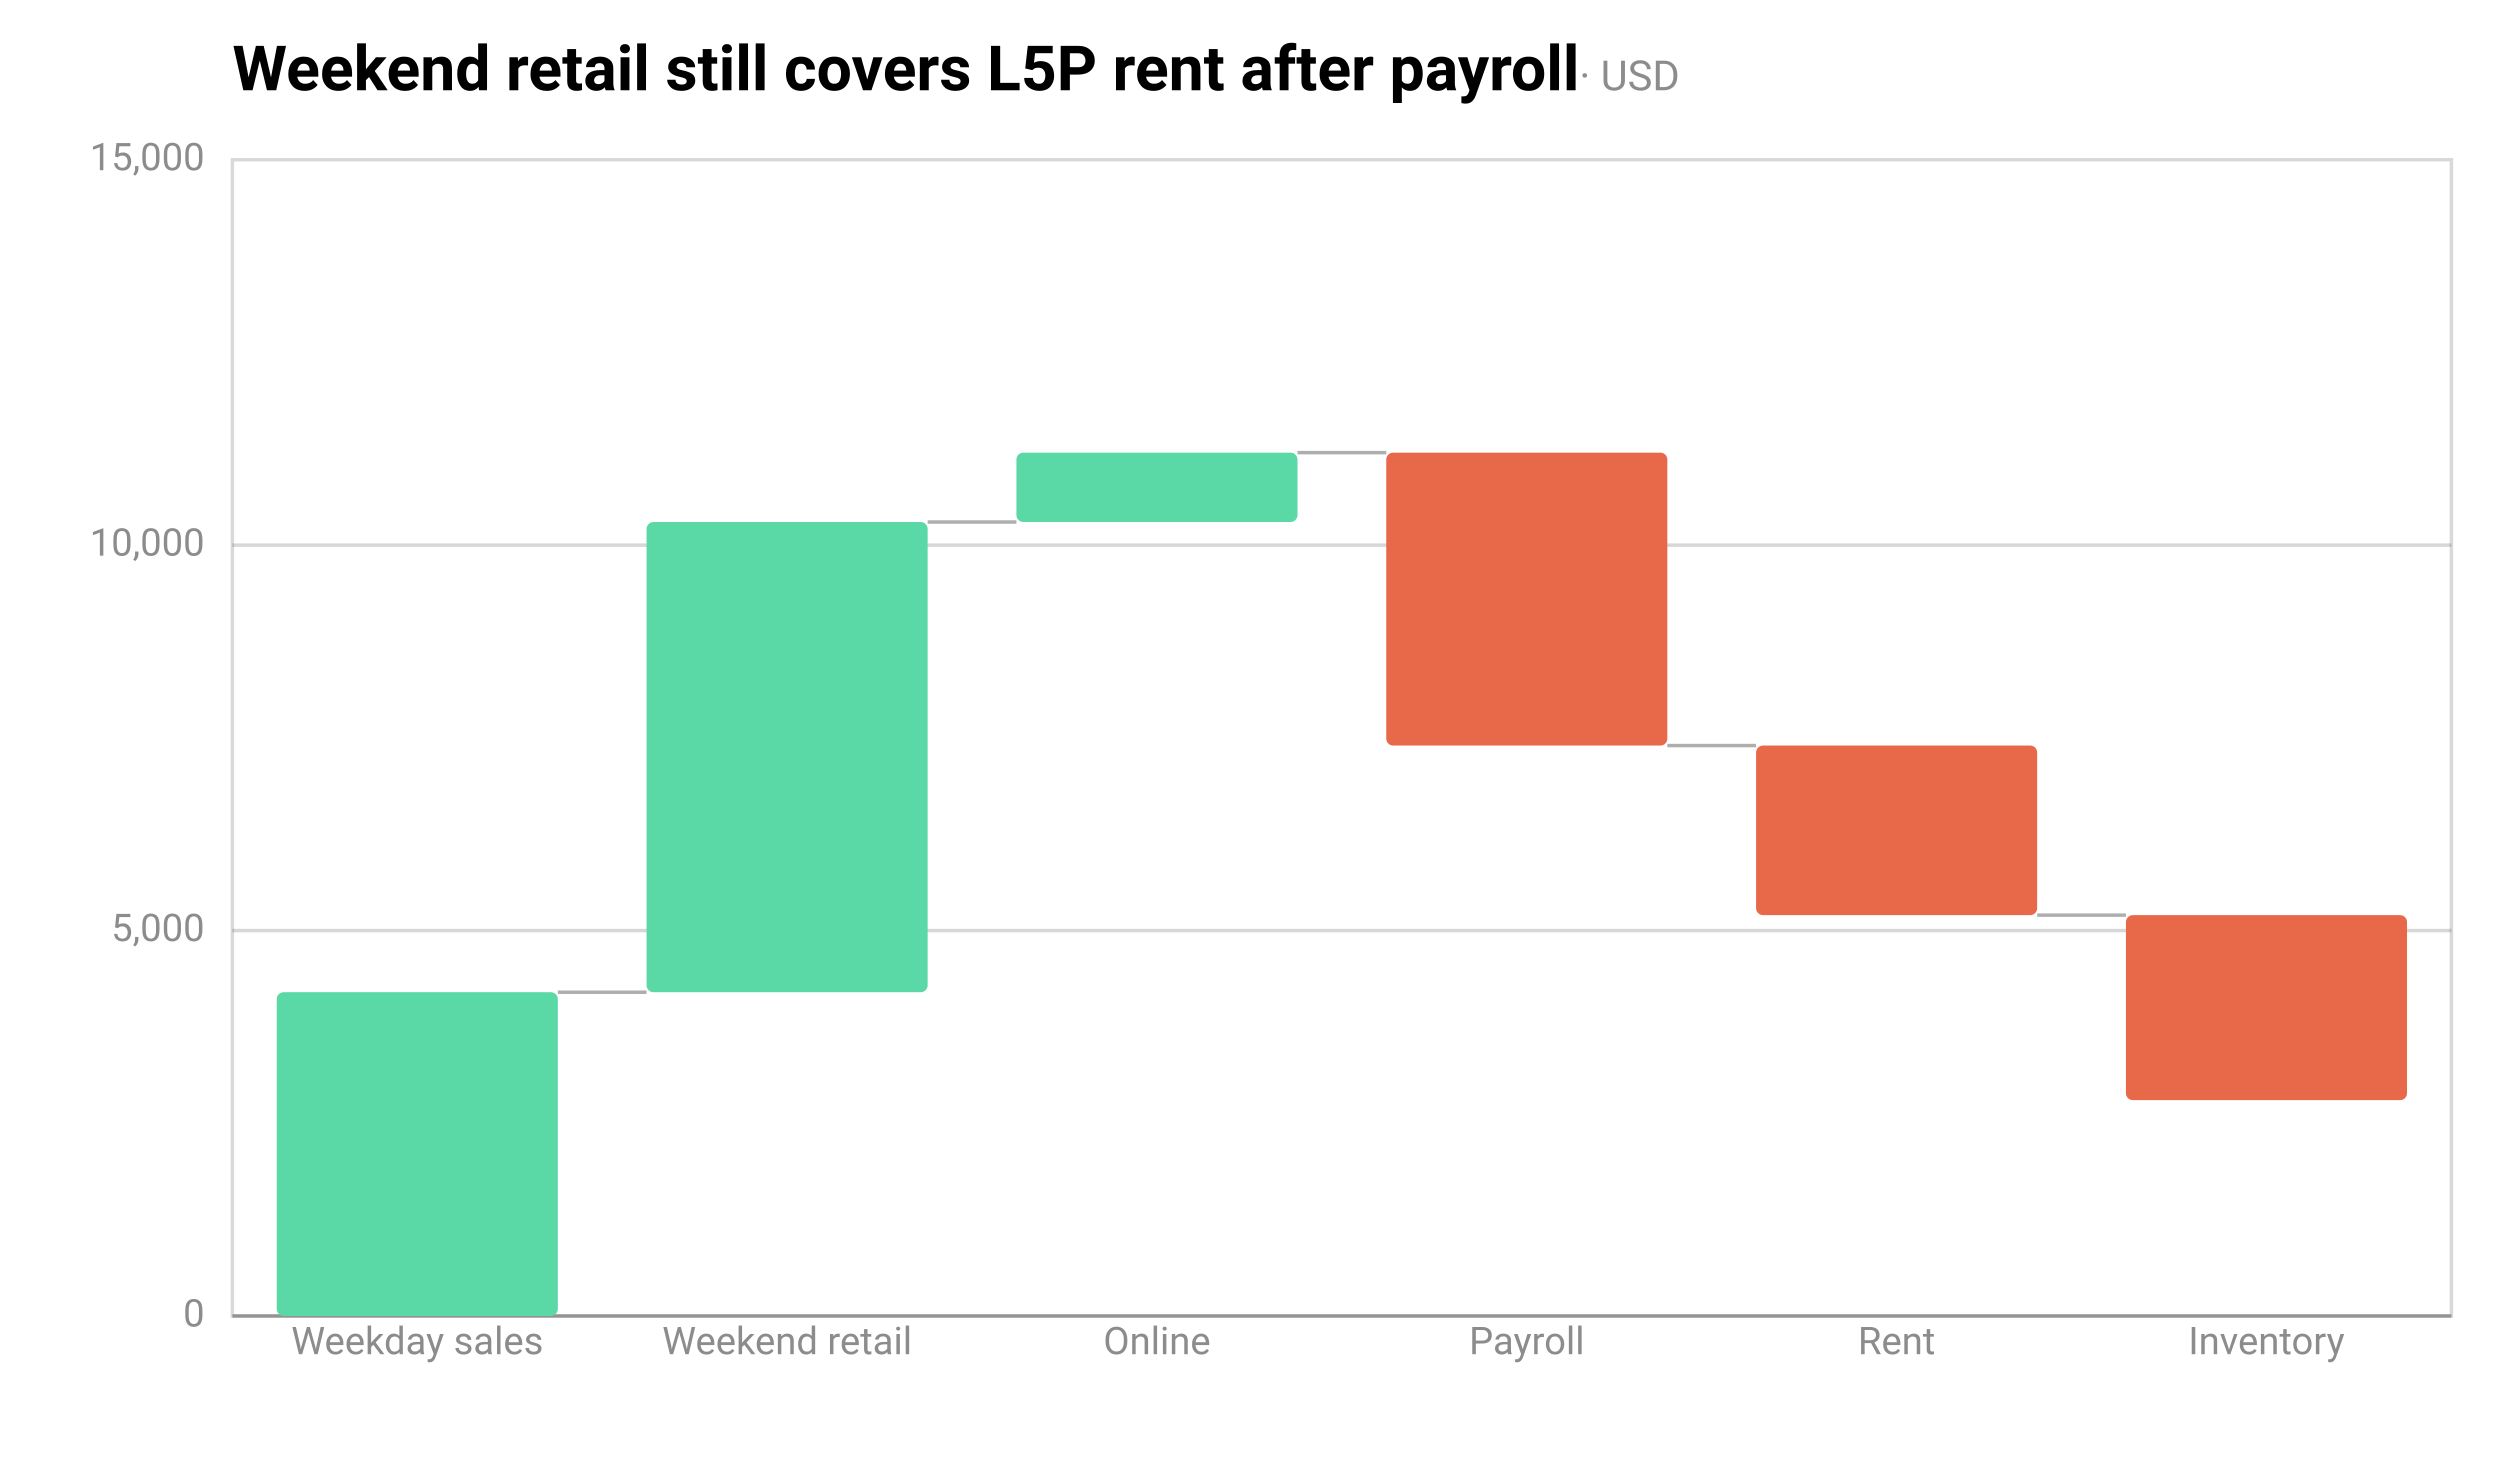
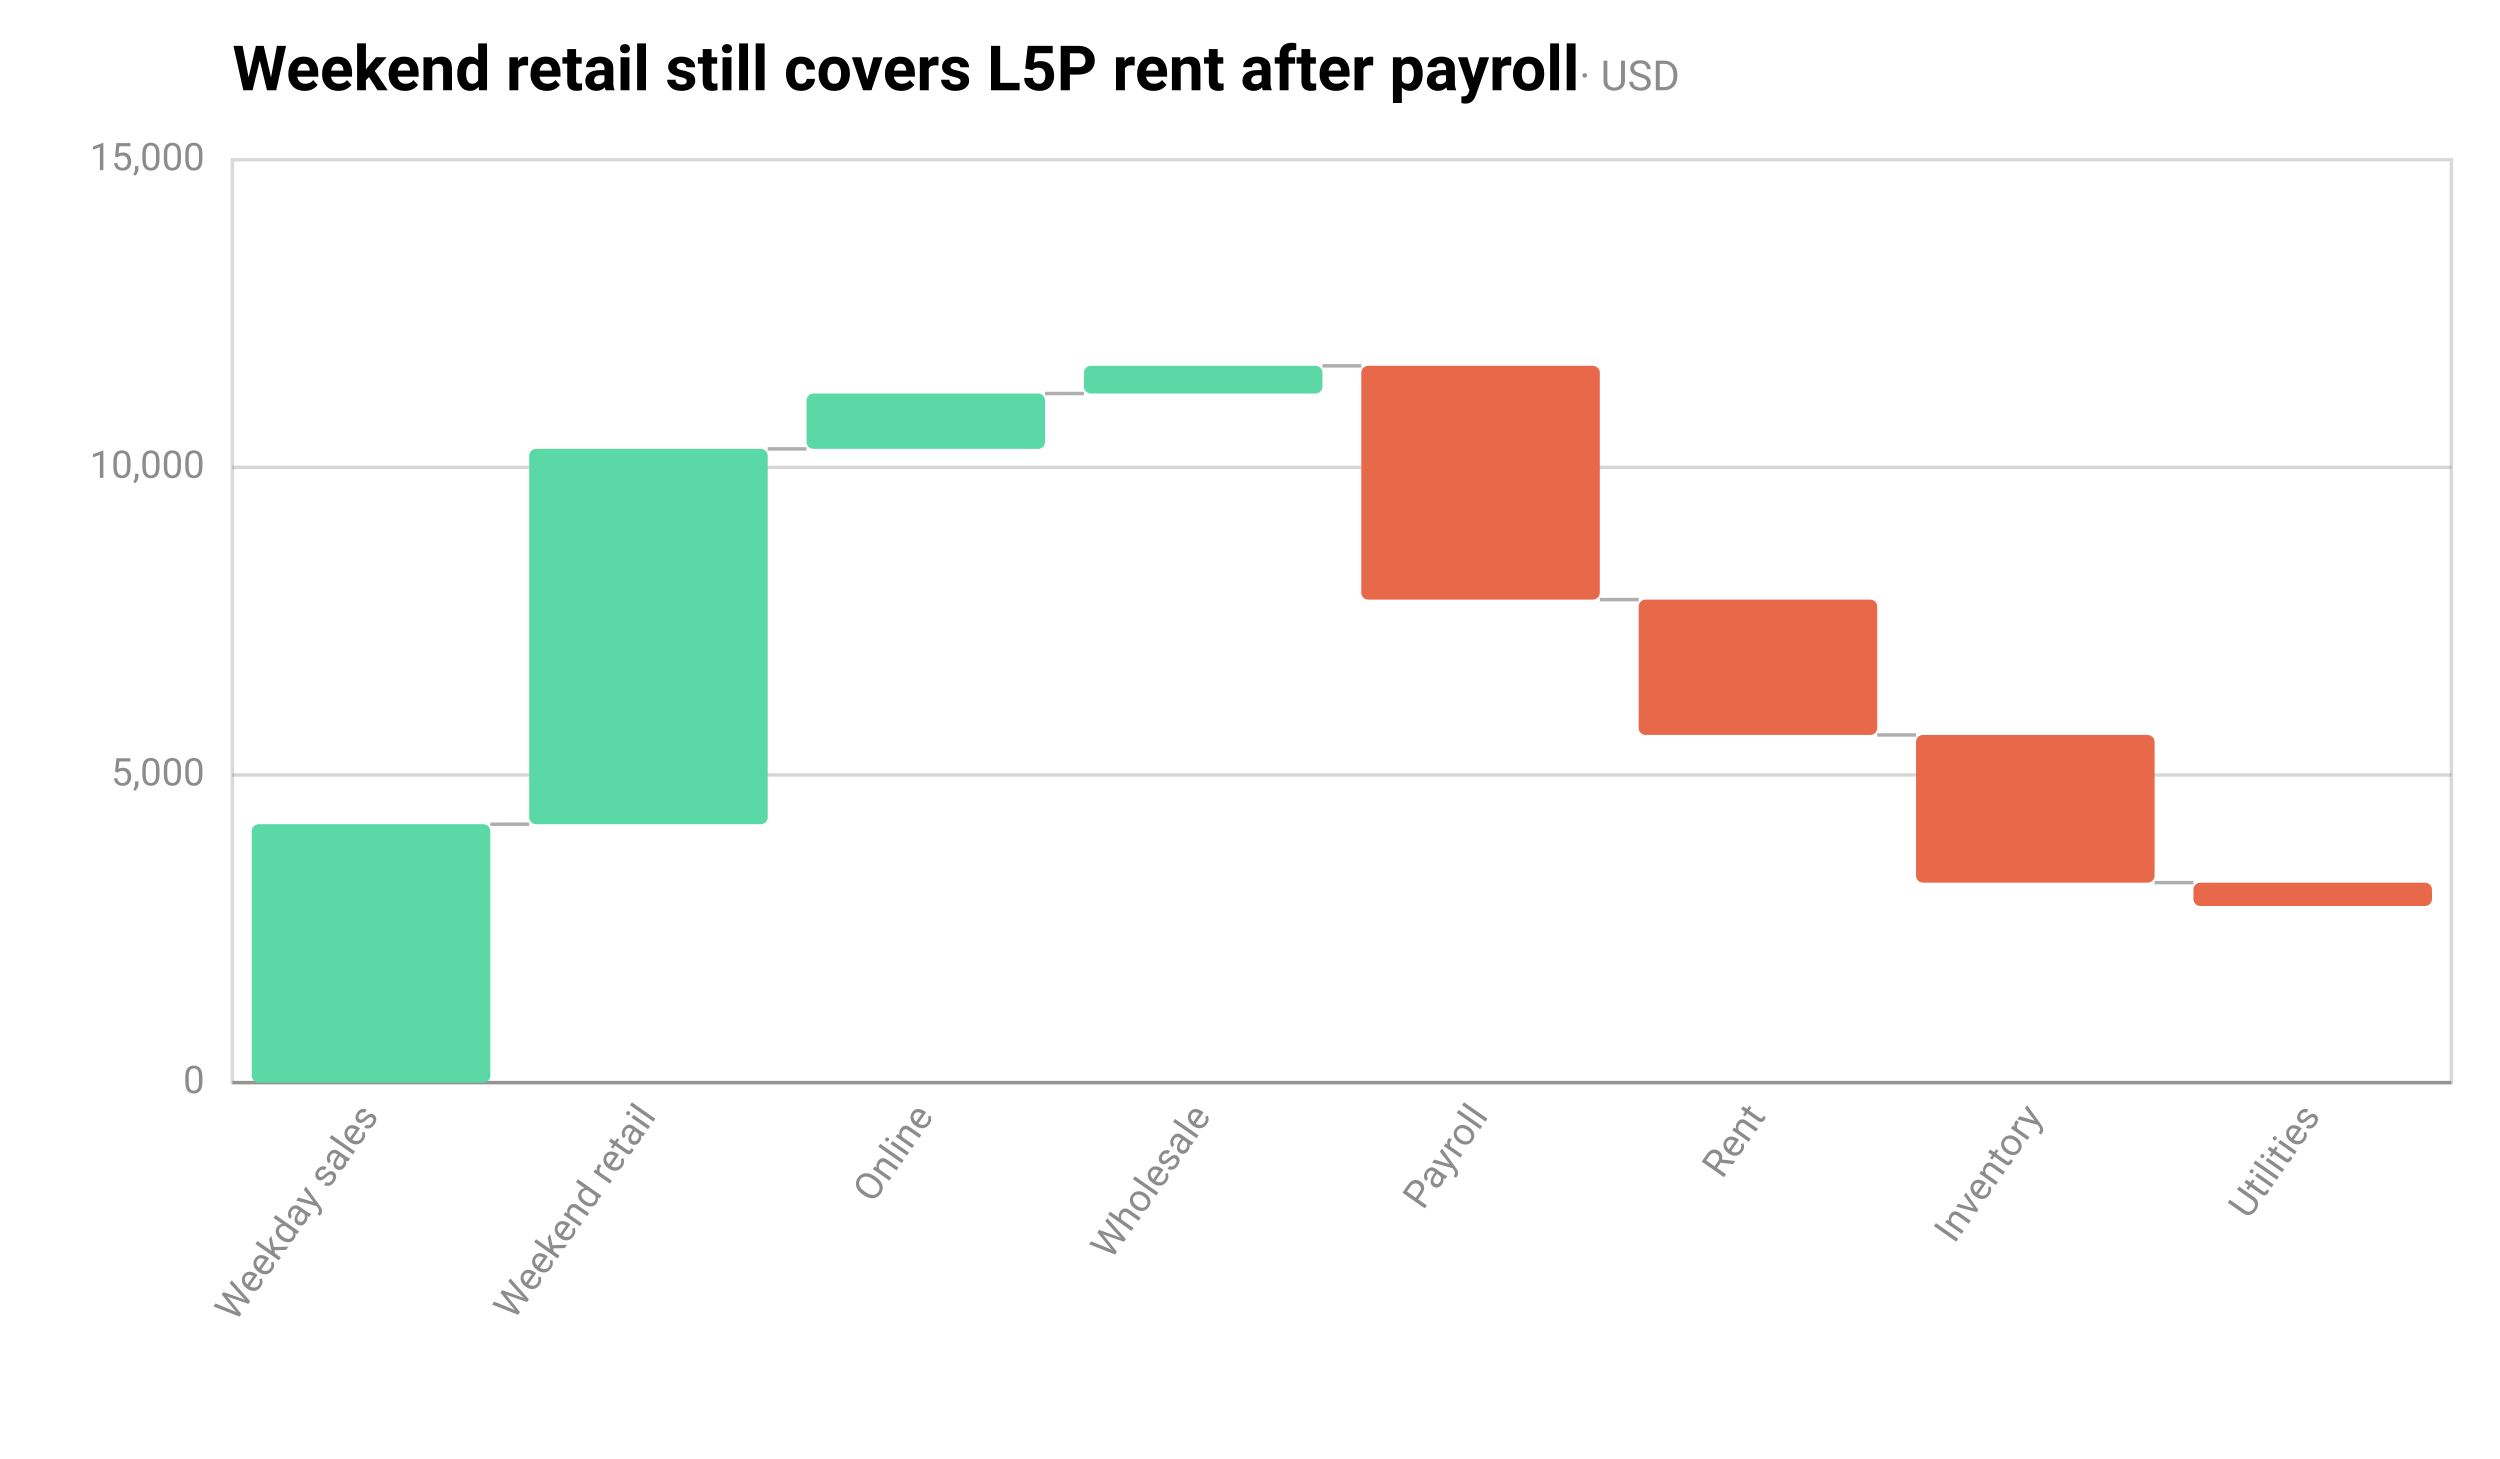
- <svg xmlns="http://www.w3.org/2000/svg" width="720" height="420" viewBox="0 0 720 420" role="img" aria-label="waterfall chart: Weekend retail still covers L5P rent after payroll (USD), 6 rows" aria-labelledby="mv-419f16cf752975ed-title" aria-describedby="mv-419f16cf752975ed-desc" data-markvis="2" data-chart-type="waterfall" data-id="mv-419f16cf752975ed" font-family="-apple-system, BlinkMacSystemFont, &quot;Segoe UI&quot;, Roboto, &quot;Helvetica Neue&quot;, Arial, sans-serif" font-size="12">
+ <svg xmlns="http://www.w3.org/2000/svg" width="720" height="420" viewBox="0 0 720 420" role="img" aria-label="waterfall chart: Weekend retail still covers L5P rent after payroll (USD), 8 rows" aria-labelledby="mv-db35afdfe14ff66f-title" aria-describedby="mv-db35afdfe14ff66f-desc" data-markvis="2" data-chart-type="waterfall" data-id="mv-db35afdfe14ff66f" font-family="-apple-system, BlinkMacSystemFont, &quot;Segoe UI&quot;, Roboto, &quot;Helvetica Neue&quot;, Arial, sans-serif" font-size="12">
  <text x="66.92" y="26" text-anchor="start" font-size="18" font-weight="600" fill="#000000">Weekend retail still covers L5P rent after payroll<tspan font-size="12" font-weight="400" fill="#8C8C8C"> · USD</tspan>
  </text>
-   <rect x="66.92" y="46" width="639.08" height="333" fill="none" stroke="#d9d9d9" stroke-width="1" data-plot-border="1" />
+   <rect x="66.92" y="46" width="639.08" height="265.79" fill="none" stroke="#d9d9d9" stroke-width="1" data-plot-border="1" />
  <g fill="none" stroke="#000000" stroke-opacity="0.16" stroke-width="1">
-     <line x1="66.92" x2="706" y1="268" y2="268" />
-     <line x1="66.92" x2="706" y1="157" y2="157" />
+     <line x1="66.92" x2="706" y1="223.19" y2="223.19" />
+     <line x1="66.92" x2="706" y1="134.6" y2="134.6" />
  </g>
-   <path d="M66.92 379 L706 379" fill="none" stroke="#000000" stroke-opacity="0.32" stroke-width="1" />
+   <path d="M66.92 311.79 L706 311.79" fill="none" stroke="#000000" stroke-opacity="0.32" stroke-width="1" />
  <g data-waterfall="1">
-     <rect x="79.7" y="285.76" width="80.95" height="93.24" fill="#5AD8A6" rx="2" data-step="Weekday sales" data-y="4,200" data-baseline="0" />
-     <rect x="186.21" y="150.34" width="80.95" height="135.42" fill="#5AD8A6" rx="2" data-step="Weekend retail" data-y="6,100" data-baseline="4,200" />
-     <rect x="292.73" y="130.36" width="80.95" height="19.98" fill="#5AD8A6" rx="2" data-step="Online" data-y="900" data-baseline="10,300" />
-     <rect x="399.24" y="130.36" width="80.95" height="84.36" fill="#E8684A" rx="2" data-step="Payroll" data-y="-3,800" data-baseline="11,200" />
-     <rect x="505.75" y="214.72" width="80.95" height="48.84" fill="#E8684A" rx="2" data-step="Rent" data-y="-2,200" data-baseline="7,400" />
-     <rect x="612.27" y="263.56" width="80.95" height="53.28" fill="#E8684A" rx="2" data-step="Inventory" data-y="-2,400" data-baseline="5,200" />
+     <rect x="72.51" y="237.37" width="68.7" height="74.42" fill="#5AD8A6" rx="2" data-step="Weekday sales" data-y="4,200" data-baseline="0" />
+     <rect x="152.4" y="129.28" width="68.7" height="108.09" fill="#5AD8A6" rx="2" data-step="Weekend retail" data-y="6,100" data-baseline="4,200" />
+     <rect x="232.28" y="113.33" width="68.7" height="15.95" fill="#5AD8A6" rx="2" data-step="Online" data-y="900" data-baseline="10,300" />
+     <rect x="312.17" y="105.36" width="68.7" height="7.97" fill="#5AD8A6" rx="2" data-step="Wholesale" data-y="450" data-baseline="11,200" />
+     <rect x="392.05" y="105.36" width="68.7" height="67.33" fill="#E8684A" rx="2" data-step="Payroll" data-y="-3,800" data-baseline="11,650" />
+     <rect x="471.94" y="172.69" width="68.7" height="38.98" fill="#E8684A" rx="2" data-step="Rent" data-y="-2,200" data-baseline="7,850" />
+     <rect x="551.82" y="211.67" width="68.7" height="42.53" fill="#E8684A" rx="2" data-step="Inventory" data-y="-2,400" data-baseline="5,650" />
+     <rect x="631.71" y="254.2" width="68.7" height="6.73" fill="#E8684A" rx="2" data-step="Utilities" data-y="-380" data-baseline="3,250" />
  </g>
  <g fill="none" stroke="#000000" stroke-opacity="0.32" stroke-width="1" data-waterfall-connectors="1">
-     <line x1="160.65" x2="186.21" y1="285.76" y2="285.76" />
-     <line x1="267.17" x2="292.73" y1="150.34" y2="150.34" />
-     <line x1="373.68" x2="399.24" y1="130.36" y2="130.36" />
-     <line x1="480.19" x2="505.75" y1="214.72" y2="214.72" />
-     <line x1="586.71" x2="612.27" y1="263.56" y2="263.56" />
+     <line x1="141.21" x2="152.4" y1="237.37" y2="237.37" />
+     <line x1="221.1" x2="232.28" y1="129.28" y2="129.28" />
+     <line x1="300.98" x2="312.17" y1="113.33" y2="113.33" />
+     <line x1="380.87" x2="392.05" y1="105.36" y2="105.36" />
+     <line x1="460.75" x2="471.94" y1="172.69" y2="172.69" />
+     <line x1="540.64" x2="551.82" y1="211.67" y2="211.67" />
+     <line x1="620.52" x2="631.71" y1="254.2" y2="254.2" />
  </g>
  <g fill="#8C8C8C" font-size="11" font-weight="400">
-     <text x="58.92" y="379" text-anchor="end" dominant-baseline="middle">0</text>
-     <text x="58.92" y="268" text-anchor="end" dominant-baseline="middle">5,000</text>
-     <text x="58.92" y="157" text-anchor="end" dominant-baseline="middle">10,000</text>
+     <text x="58.92" y="311.79" text-anchor="end" dominant-baseline="middle">0</text>
+     <text x="58.92" y="223.19" text-anchor="end" dominant-baseline="middle">5,000</text>
+     <text x="58.92" y="134.6" text-anchor="end" dominant-baseline="middle">10,000</text>
    <text x="58.92" y="46" text-anchor="end" dominant-baseline="middle">15,000</text>
-     <text x="120.18" y="390" text-anchor="middle" data-full-label="Weekday sales">Weekday sales</text>
-     <text x="226.69" y="390" text-anchor="middle" data-full-label="Weekend retail">Weekend retail</text>
-     <text x="333.2" y="390" text-anchor="middle" data-full-label="Online">Online</text>
-     <text x="439.72" y="390" text-anchor="middle" data-full-label="Payroll">Payroll</text>
-     <text x="546.23" y="390" text-anchor="middle" data-full-label="Rent">Rent</text>
-     <text x="652.74" y="390" text-anchor="middle" data-full-label="Inventory">Inventory</text>
+     <text x="106.86" y="319.79" text-anchor="end" dominant-baseline="middle" transform="rotate(-55 106.86 319.79)" data-full-label="Weekday sales">Weekday sales</text>
+     <text x="186.75" y="319.79" text-anchor="end" dominant-baseline="middle" transform="rotate(-55 186.75 319.79)" data-full-label="Weekend retail">Weekend retail</text>
+     <text x="266.63" y="319.79" text-anchor="end" dominant-baseline="middle" transform="rotate(-55 266.63 319.79)" data-full-label="Online">Online</text>
+     <text x="346.52" y="319.79" text-anchor="end" dominant-baseline="middle" transform="rotate(-55 346.52 319.79)" data-full-label="Wholesale">Wholesale</text>
+     <text x="426.4" y="319.79" text-anchor="end" dominant-baseline="middle" transform="rotate(-55 426.4 319.79)" data-full-label="Payroll">Payroll</text>
+     <text x="506.29" y="319.79" text-anchor="end" dominant-baseline="middle" transform="rotate(-55 506.29 319.79)" data-full-label="Rent">Rent</text>
+     <text x="586.17" y="319.79" text-anchor="end" dominant-baseline="middle" transform="rotate(-55 586.17 319.79)" data-full-label="Inventory">Inventory</text>
+     <text x="666.06" y="319.79" text-anchor="end" dominant-baseline="middle" transform="rotate(-55 666.06 319.79)" data-full-label="Utilities">Utilities</text>
  </g>
</svg>
